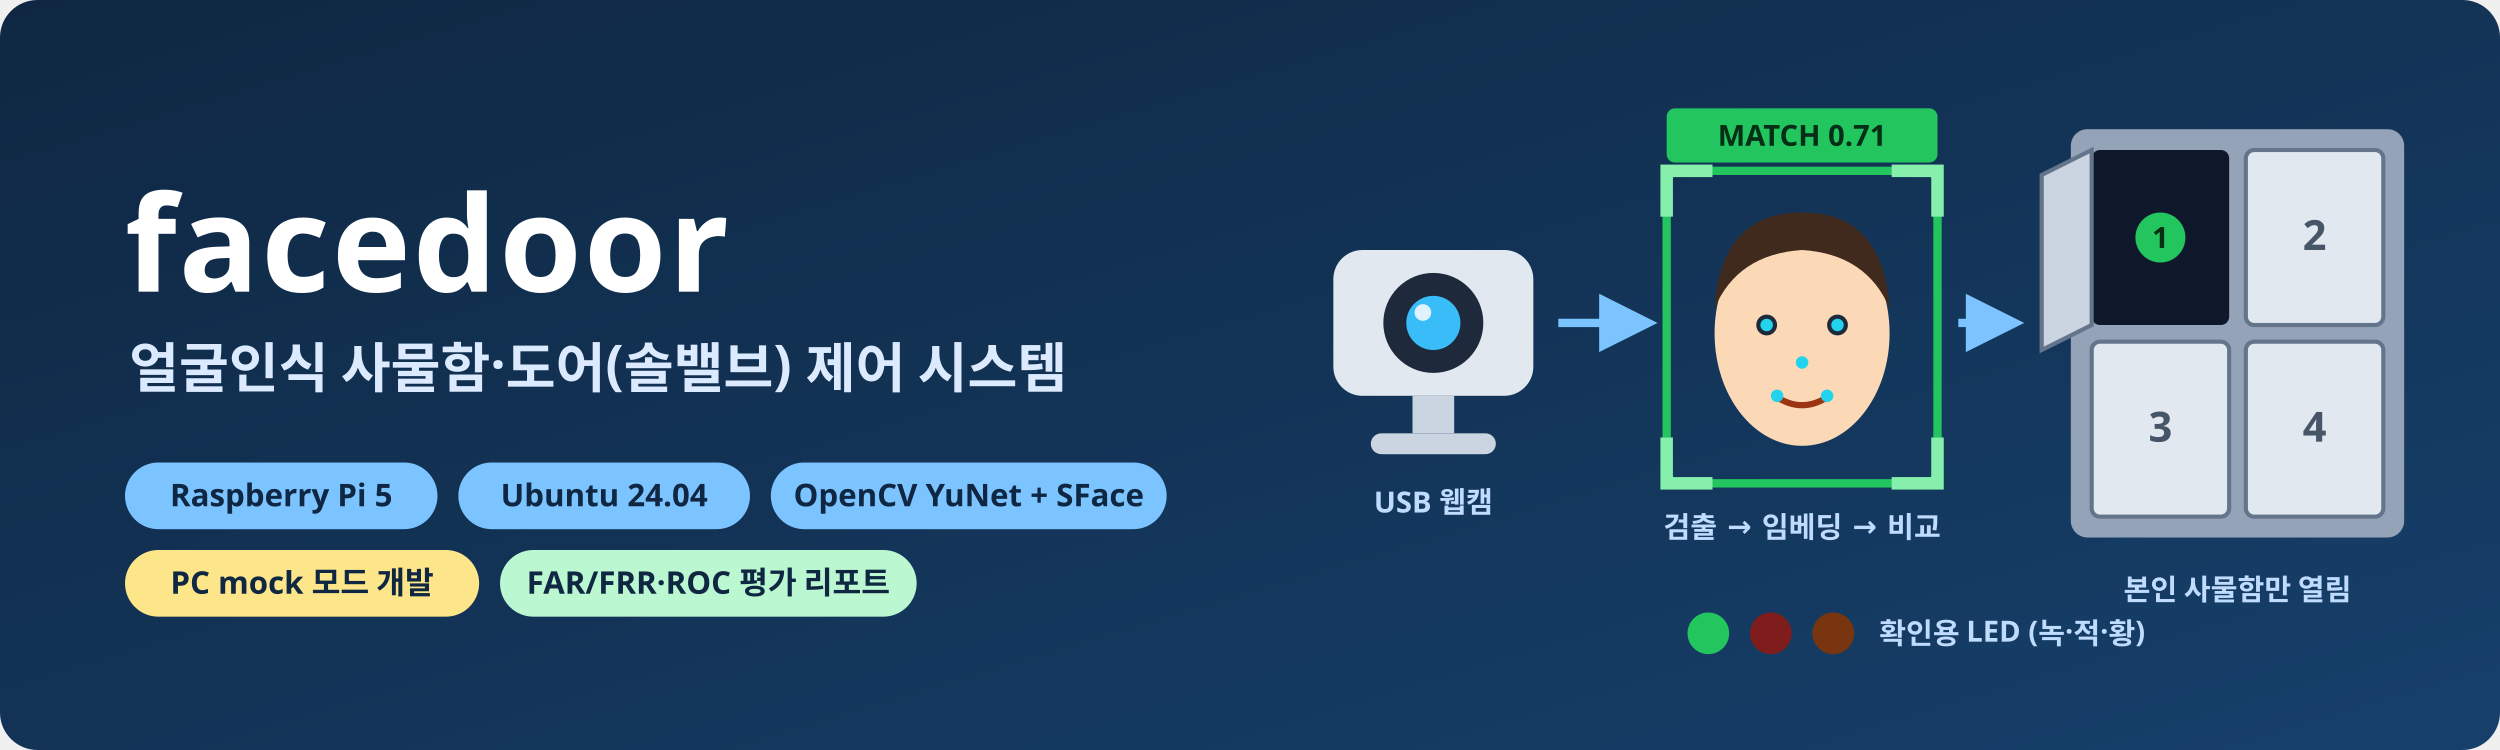
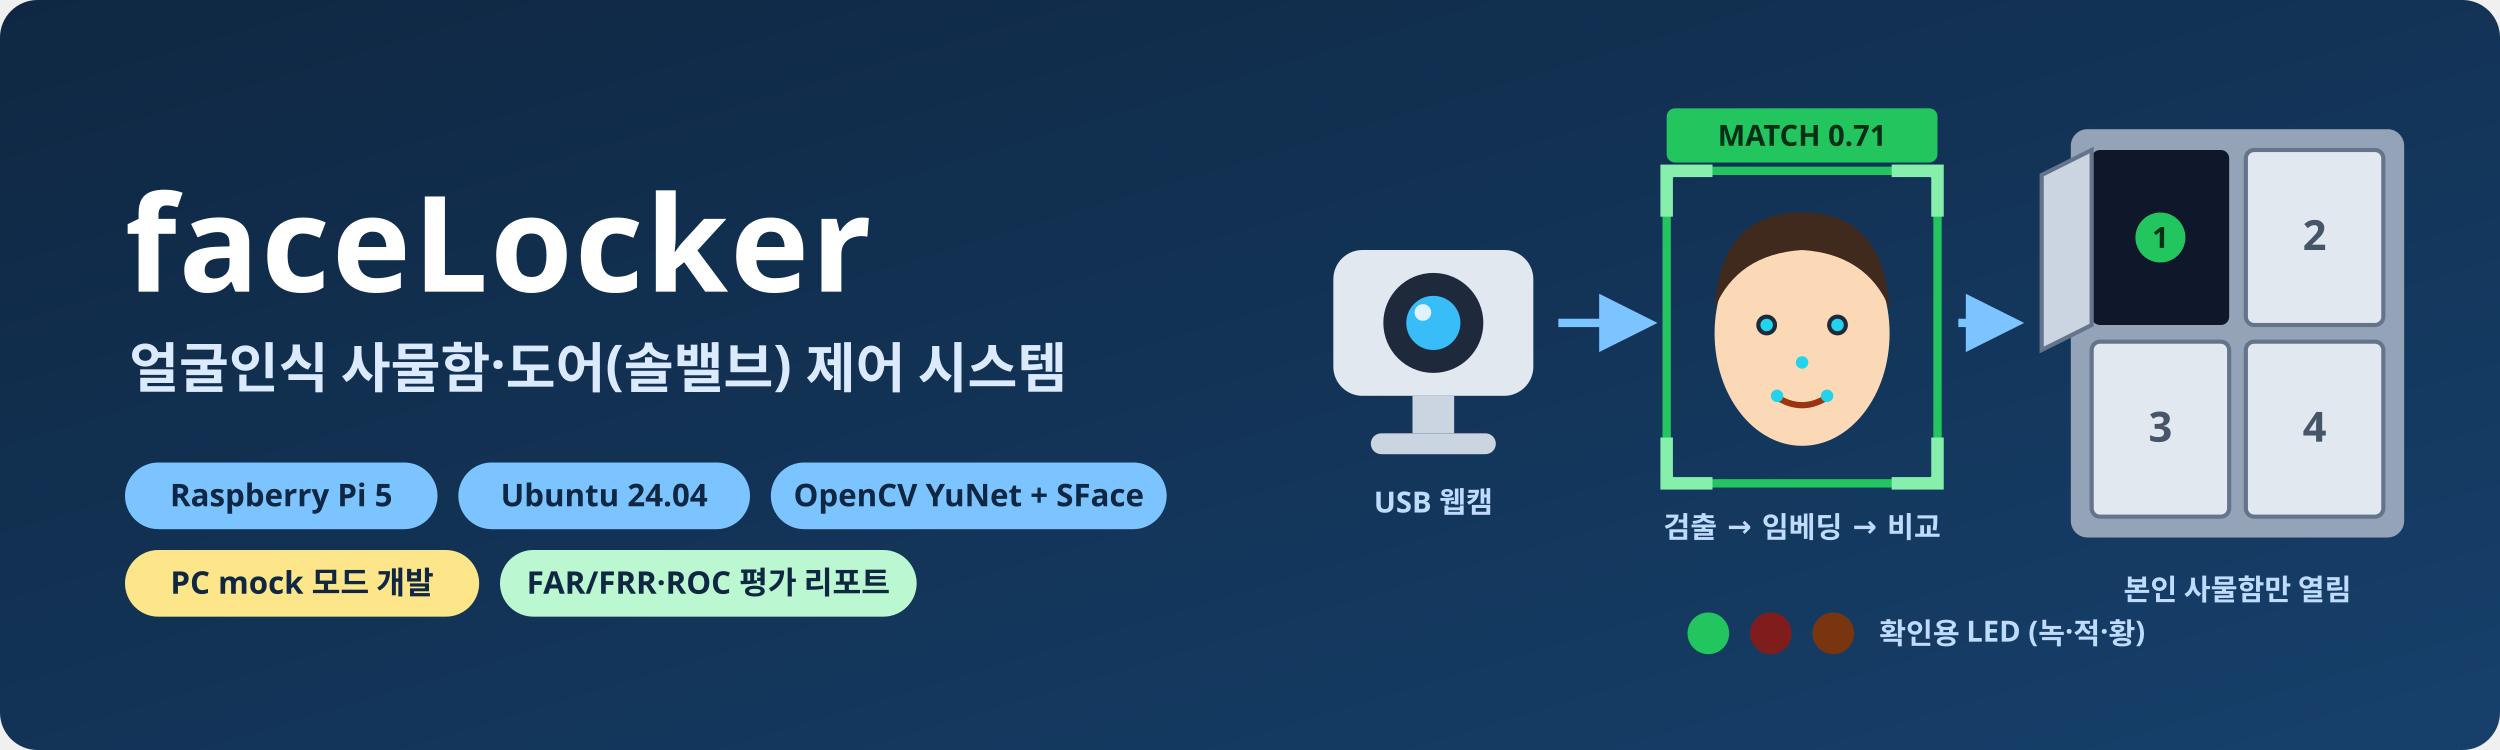
- <svg xmlns="http://www.w3.org/2000/svg" width="1200" height="360" viewBox="0 0 1200 360" role="img" aria-label="facedoor: 얼굴인식 사물함 도어 제어 시스템">
+ <svg xmlns="http://www.w3.org/2000/svg" width="1200" height="360" viewBox="0 0 1200 360" role="img" aria-label="faceLocker: 얼굴인식 사물함 도어 제어 시스템">
  <defs>
    <linearGradient id="bg" x1="0" y1="0" x2="1" y2="1">
      <stop offset="0" stop-color="#0f2742" />
      <stop offset="1" stop-color="#16406b" />
    </linearGradient>
    <marker id="arrow" viewBox="0 0 10 10" refX="8" refY="5" markerWidth="7" markerHeight="7" orient="auto">
      <path d="M0,0 L10,5 L0,10 z" fill="#7cc4ff" />
    </marker>
    <style>
      text { font-family: "Pretendard", "Noto Sans KR", "NanumGothic", "Malgun Gothic", "Apple SD Gothic Neo", sans-serif; }
      .title { font-size: 64px; font-weight: 800; fill: #ffffff; letter-spacing: 1px; }
      .sub { font-size: 26px; font-weight: 700; fill: #dbeafe; }
      .chip { font-size: 15px; font-weight: 600; fill: #0f2742; }
      .cap { font-size: 14px; font-weight: 600; fill: #bfdbfe; }
    </style>
  </defs>
  <rect width="1200" height="360" rx="18" fill="url(#bg)" />
-   <text x="60" y="140" class="title">facedoor</text>
+   <text x="60" y="140" class="title">faceLocker</text>
  <text x="62" y="186" class="sub">얼굴인식 사물함·도어(솔밸브) 제어 시스템</text>
  <g transform="translate(60,222)">
    <rect width="150" height="32" rx="16" fill="#7cc4ff" />
    <text x="75" y="21" text-anchor="middle" class="chip">Raspberry Pi 5</text>
    <rect x="160" width="140" height="32" rx="16" fill="#7cc4ff" />
    <text x="230" y="21" text-anchor="middle" class="chip">Ubuntu 24.04</text>
    <rect x="310" width="190" height="32" rx="16" fill="#7cc4ff" />
    <text x="405" y="21" text-anchor="middle" class="chip">OpenCV YuNet + SFace</text>
  </g>
  <g transform="translate(60,264)">
    <rect width="170" height="32" rx="16" fill="#fde68a" />
    <text x="85" y="21" text-anchor="middle" class="chip">PC mock 모드 개발</text>
    <rect x="180" width="200" height="32" rx="16" fill="#bbf7d0" />
    <text x="280" y="21" text-anchor="middle" class="chip">FAR/FRR·ROC 평가 리포트</text>
  </g>
  <g transform="translate(640,120)">
    <rect x="0" y="0" width="96" height="70" rx="14" fill="#e2e8f0" />
    <circle cx="48" cy="35" r="24" fill="#1e293b" />
    <circle cx="48" cy="35" r="13" fill="#38bdf8" />
    <circle cx="43" cy="30" r="4" fill="#e0f2fe" />
    <rect x="38" y="70" width="20" height="18" fill="#cbd5e1" />
    <rect x="18" y="88" width="60" height="10" rx="5" fill="#cbd5e1" />
    <text x="48" y="126" text-anchor="middle" class="cap">USB 웹캠</text>
  </g>
  <line x1="748" y1="155" x2="790" y2="155" stroke="#7cc4ff" stroke-width="4" marker-end="url(#arrow)" />
  <g transform="translate(800,82)">
    <rect x="0" y="0" width="130" height="150" rx="6" fill="none" stroke="#22c55e" stroke-width="4" />
    <path d="M0,22 V0 H22 M108,0 H130 V22 M130,128 V150 H108 M22,150 H0 V128" fill="none" stroke="#86efac" stroke-width="6" />
    <ellipse cx="65" cy="78" rx="42" ry="54" fill="#fcd9b6" />
    <path d="M23,66 Q26,20 65,20 Q104,20 107,66 Q96,40 65,38 Q34,40 23,66 z" fill="#3f2a1d" />
    <circle cx="48" cy="74" r="5" fill="#1e293b" />
    <circle cx="82" cy="74" r="5" fill="#1e293b" />
    <path d="M52,108 Q65,117 78,108" fill="none" stroke="#9a3412" stroke-width="3" stroke-linecap="round" />
    <g fill="#22d3ee">
      <circle cx="48" cy="74" r="3" />
      <circle cx="82" cy="74" r="3" />
      <circle cx="65" cy="92" r="3" />
      <circle cx="53" cy="108" r="3" />
      <circle cx="77" cy="108" r="3" />
    </g>
    <rect x="0" y="-30" width="130" height="26" rx="4" fill="#22c55e" />
    <text x="65" y="-12" text-anchor="middle" font-size="14" font-weight="700" fill="#052e16">MATCH 0.71</text>
    <text x="65" y="176" text-anchor="middle" class="cap">검출 → 임베딩 → 비교</text>
  </g>
  <line x1="940" y1="155" x2="966" y2="155" stroke="#7cc4ff" stroke-width="4" marker-end="url(#arrow)" />
  <g transform="translate(994,62)">
    <rect x="0" y="0" width="160" height="196" rx="8" fill="#94a3b8" />
    <rect x="10" y="10" width="66" height="84" rx="4" fill="#0f172a" />
    <path d="M10,10 L-14,22 L-14,106 L10,94 z" fill="#cbd5e1" stroke="#64748b" stroke-width="2" />
    <circle cx="43" cy="52" r="12" fill="#22c55e" />
    <text x="43" y="57" text-anchor="middle" font-size="14" font-weight="800" fill="#052e16">1</text>
    <rect x="84" y="10" width="66" height="84" rx="4" fill="#e2e8f0" stroke="#64748b" stroke-width="2" />
    <text x="117" y="58" text-anchor="middle" font-size="20" font-weight="800" fill="#475569">2</text>
    <rect x="10" y="102" width="66" height="84" rx="4" fill="#e2e8f0" stroke="#64748b" stroke-width="2" />
    <text x="43" y="150" text-anchor="middle" font-size="20" font-weight="800" fill="#475569">3</text>
    <rect x="84" y="102" width="66" height="84" rx="4" fill="#e2e8f0" stroke="#64748b" stroke-width="2" />
    <text x="117" y="150" text-anchor="middle" font-size="20" font-weight="800" fill="#475569">4</text>
    <text x="80" y="226" text-anchor="middle" class="cap">본인 사물함만 열림</text>
  </g>
  <g transform="translate(800,292)">
    <circle cx="20" cy="12" r="10" fill="#22c55e" />
    <circle cx="50" cy="12" r="10" fill="#7f1d1d" />
    <circle cx="80" cy="12" r="10" fill="#78350f" />
    <text x="102" y="17" class="cap">확인용 LED (녹·적·황)</text>
  </g>
</svg>
